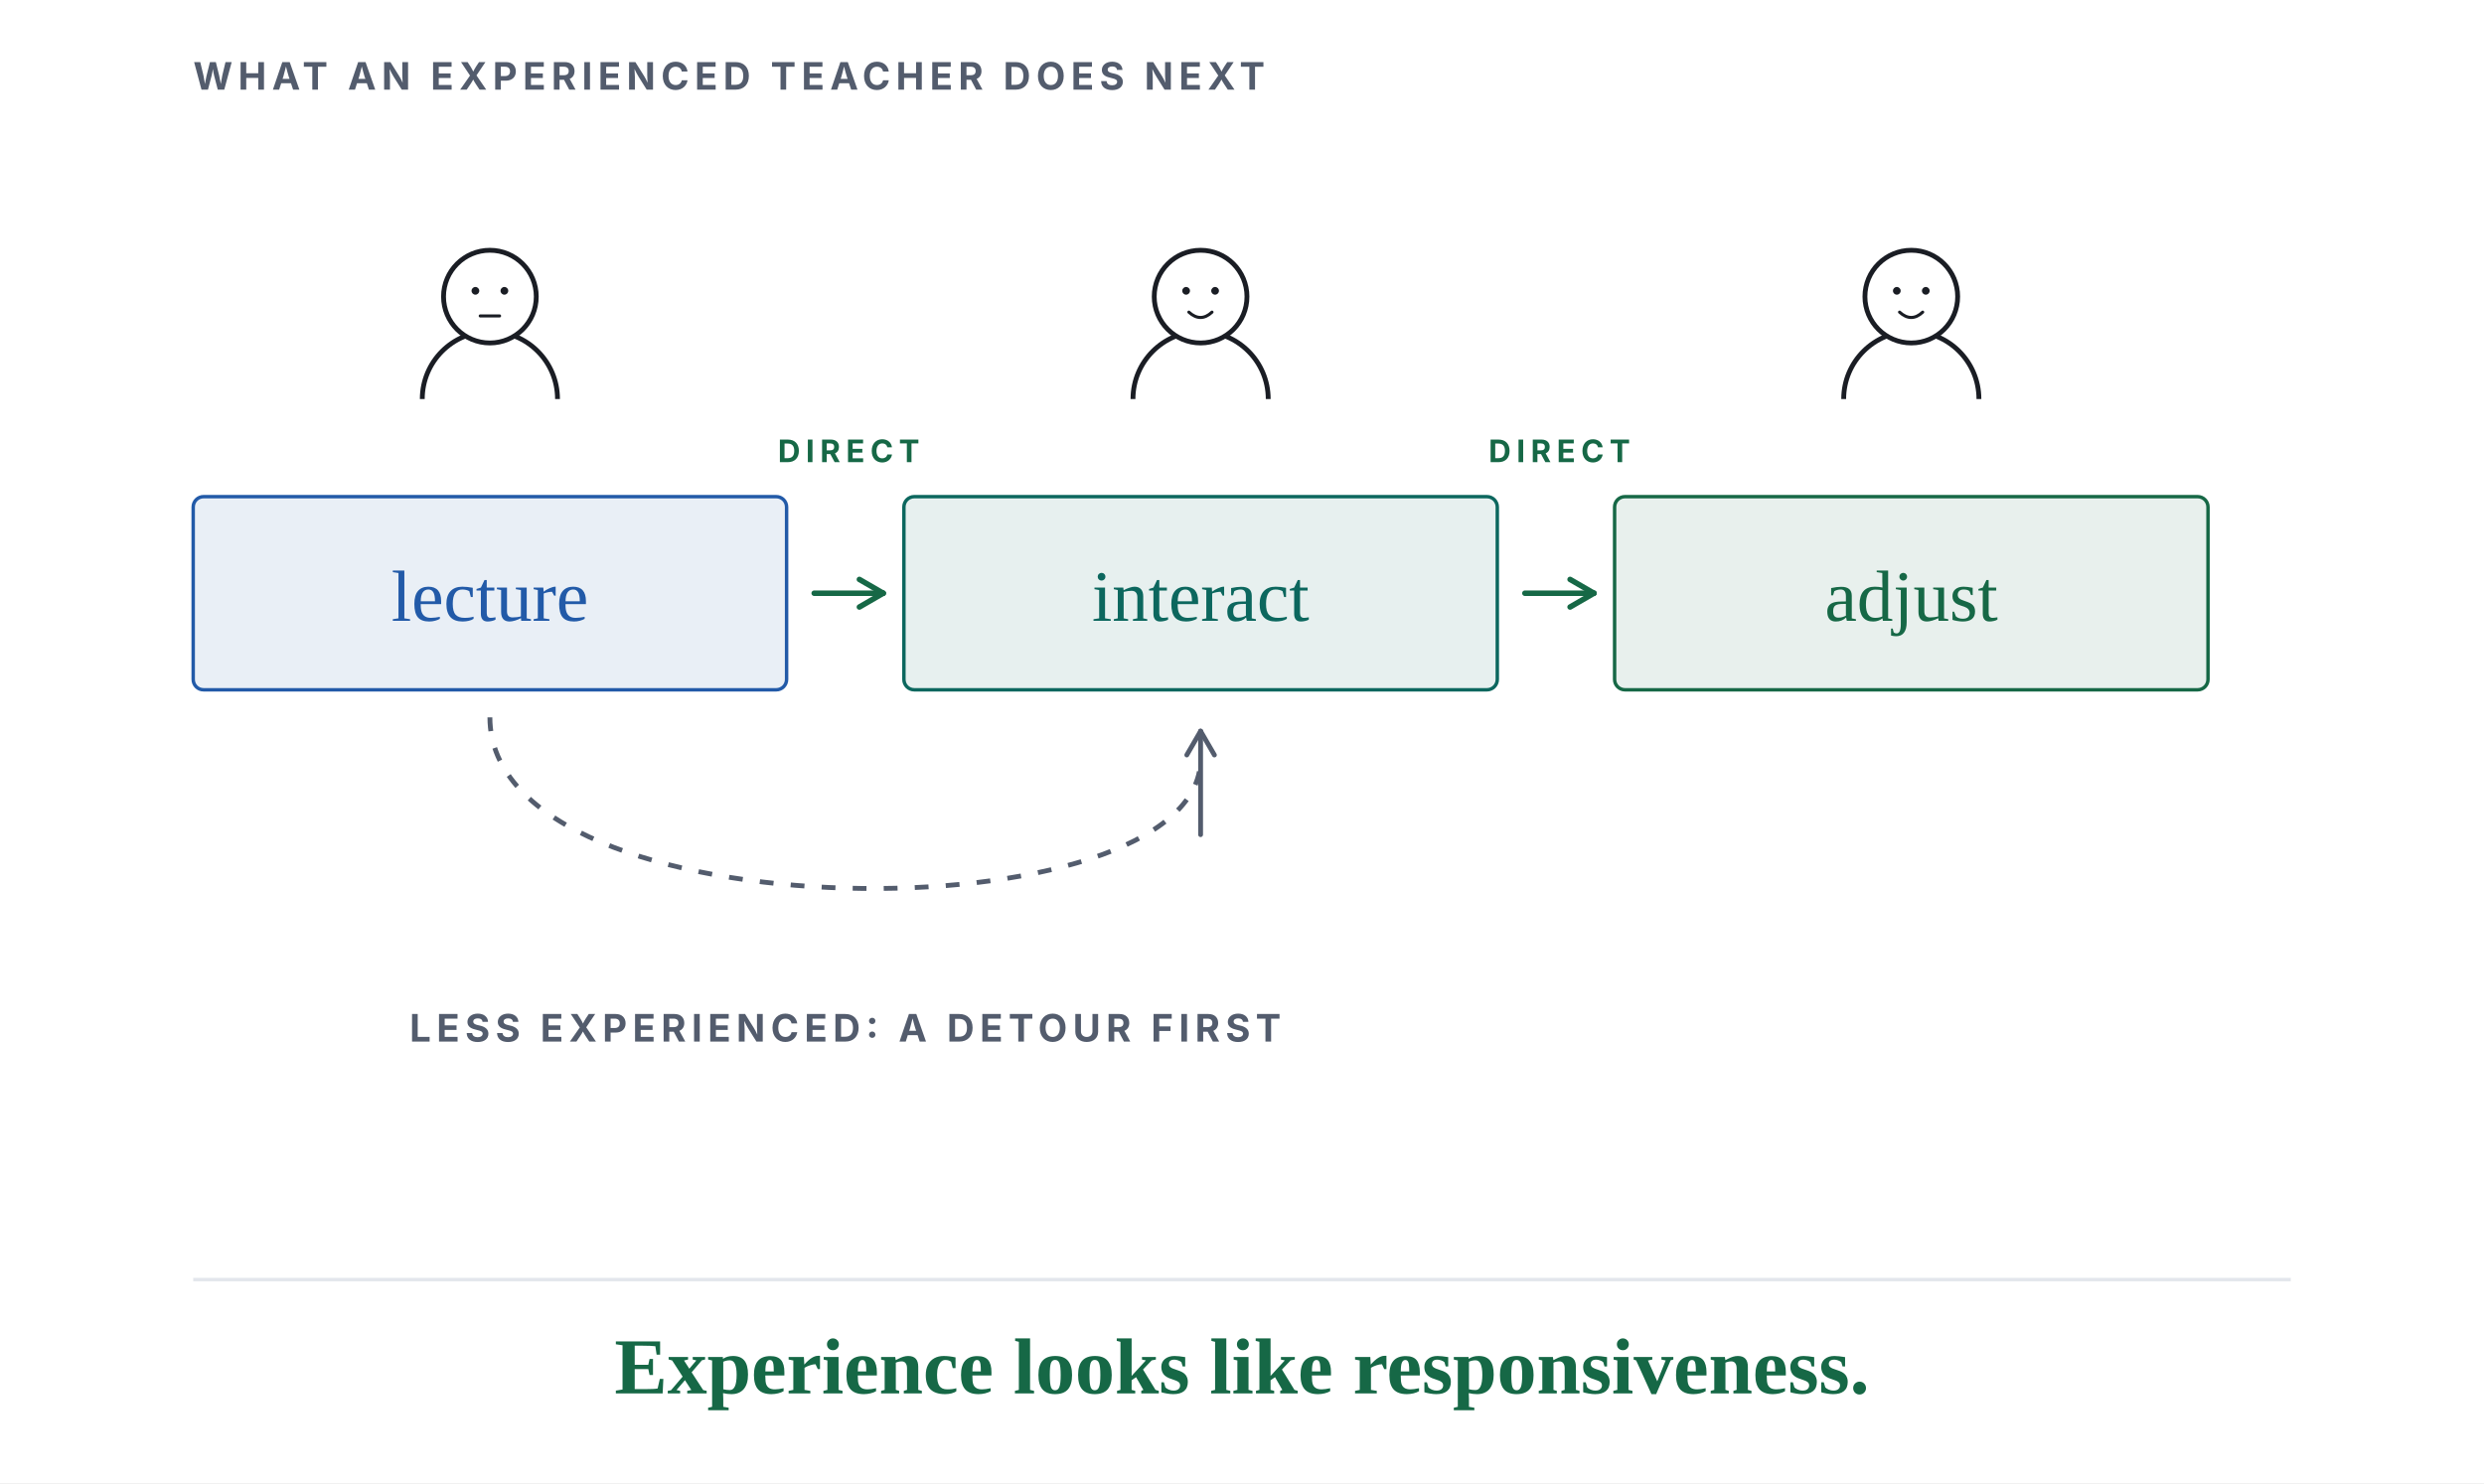
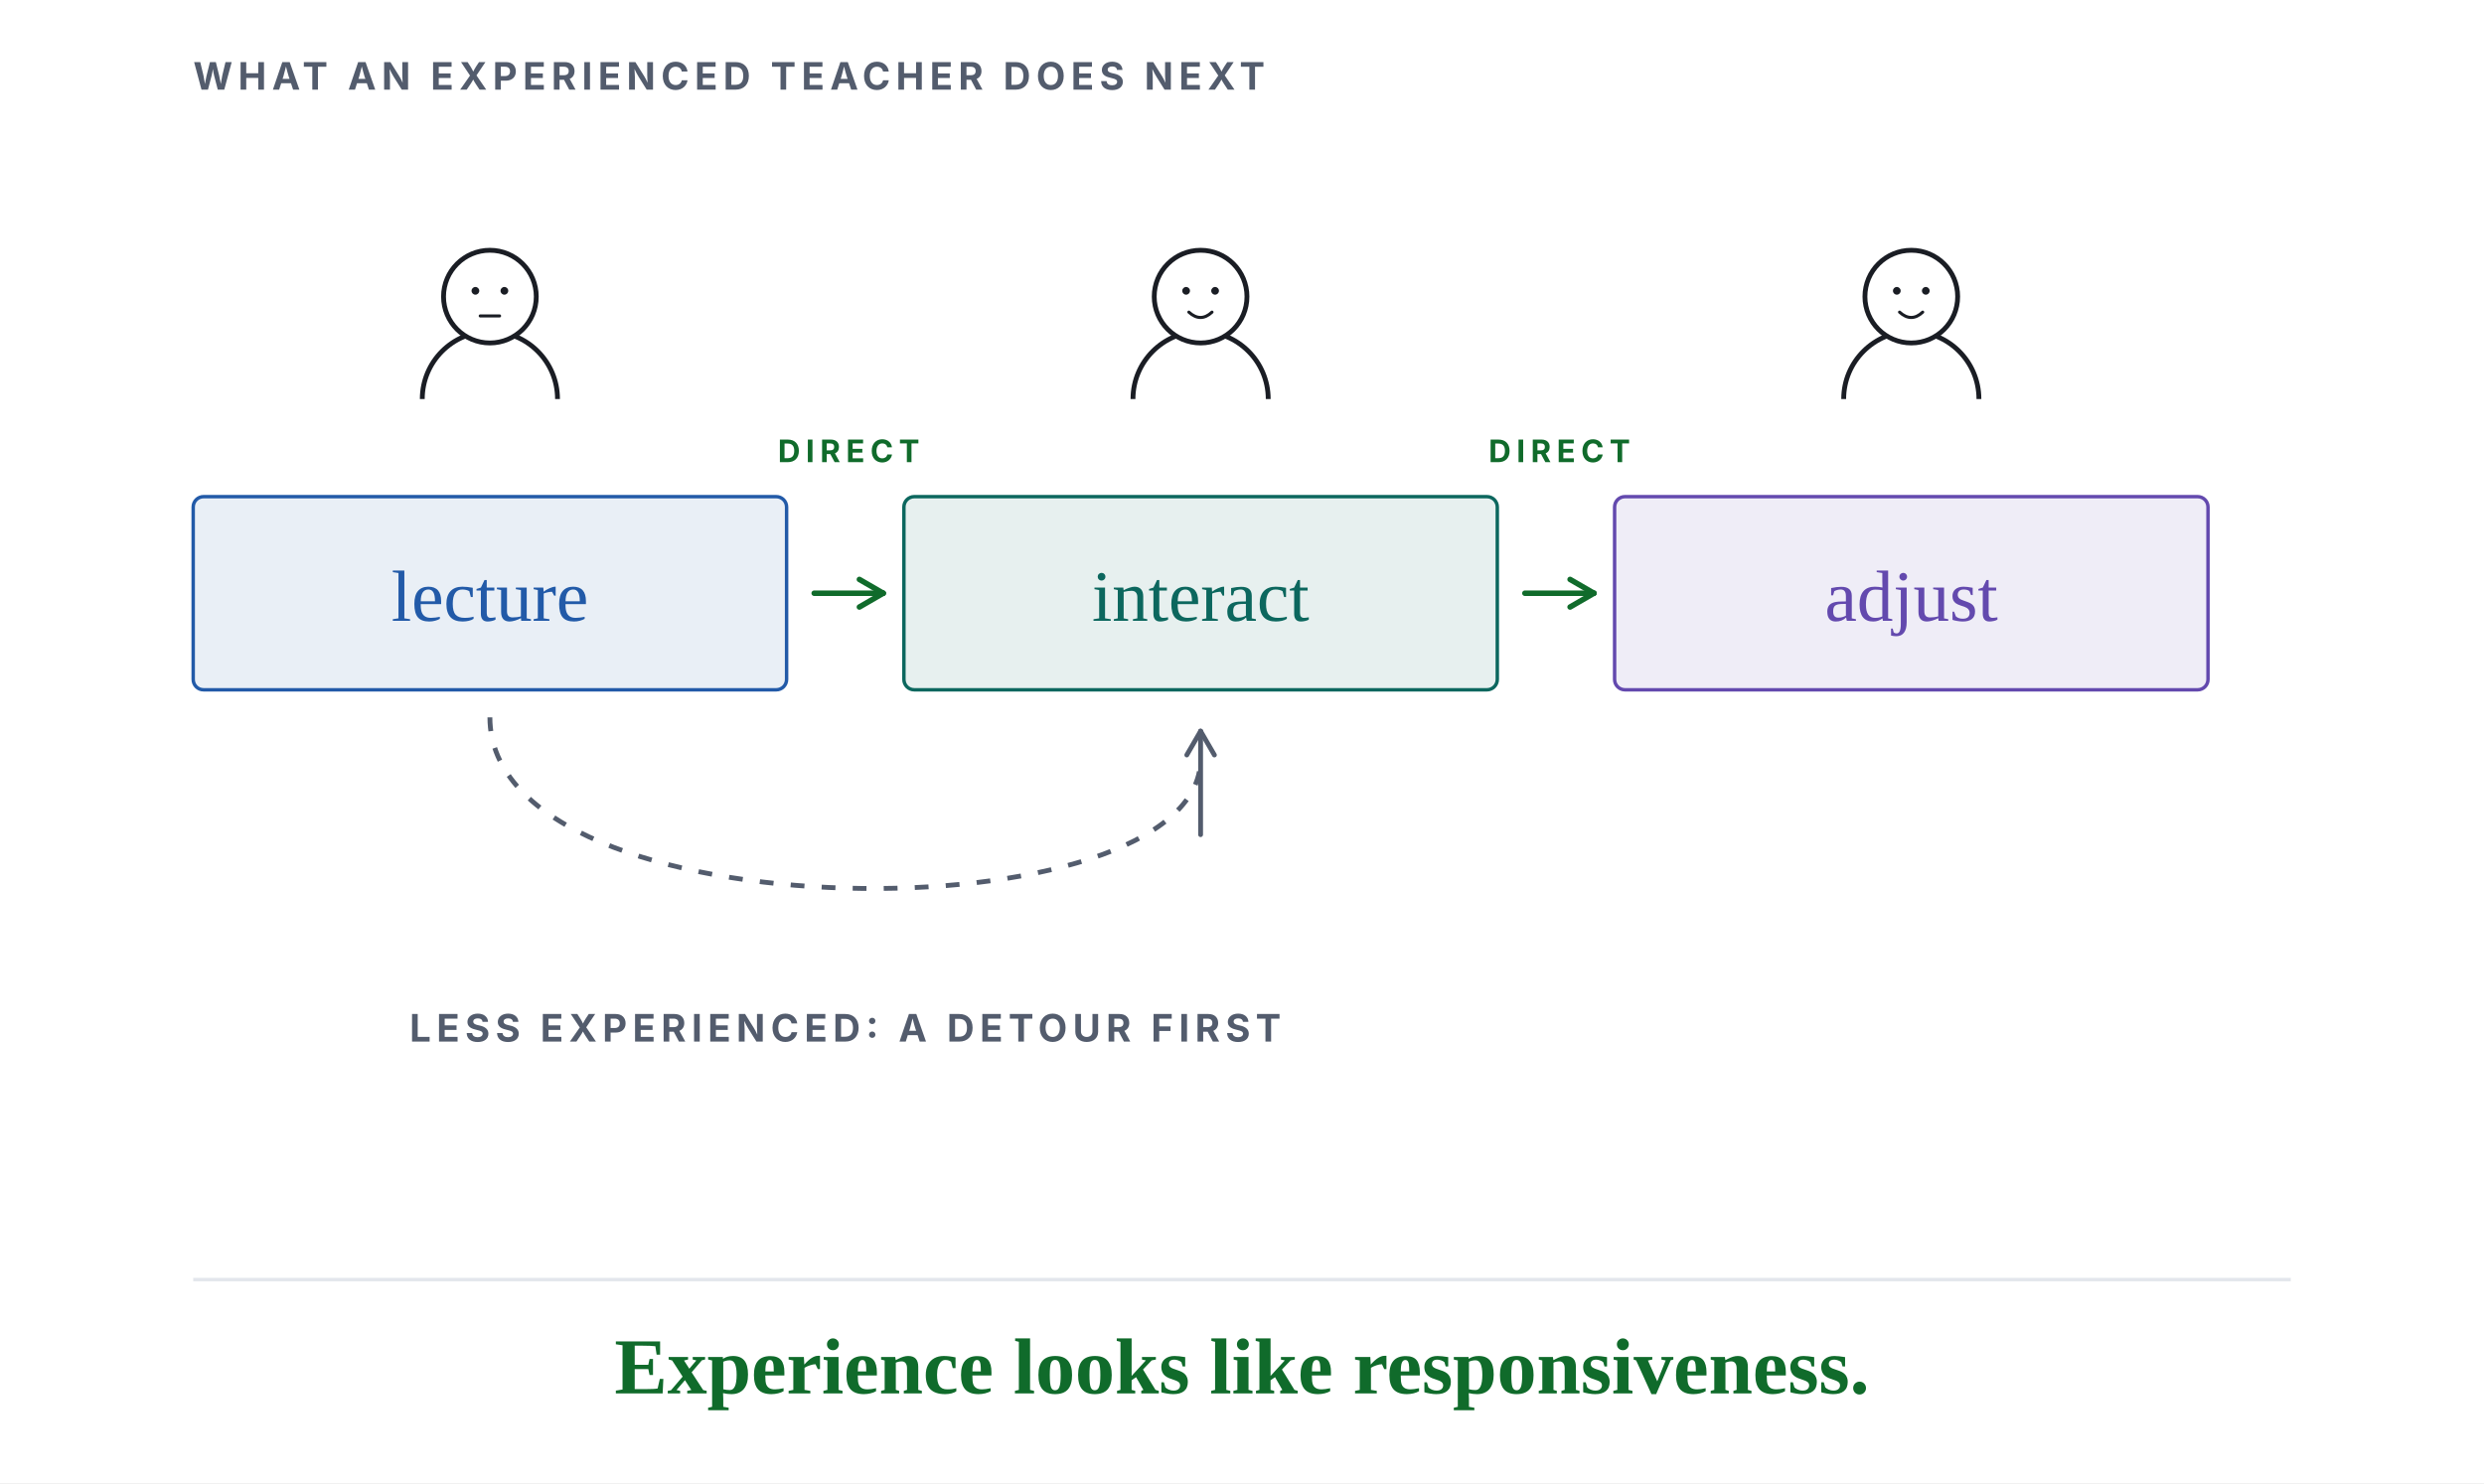
<svg xmlns="http://www.w3.org/2000/svg" class="wb" viewBox="0 0 720 430" role="img" aria-label="Experienced teachers moved directly from lecturing into student interaction and then into real-time instructional adjustment; less experienced teachers did not.">
  <rect width="720" height="430" fill="#ffffff" />
  <text x="56" y="26" text-anchor="start" font-family="Inter,-apple-system,'Helvetica Neue',system-ui,sans-serif" font-size="11" font-weight="700" fill="#535c6d" letter-spacing="1.6">WHAT AN EXPERIENCED TEACHER DOES NEXT</text>
  <path d="M122.4 115.7 a19.6 19.6 0 0 1 39.2 0" fill="#ffffff" stroke="#1a1d24" stroke-width="1.4" stroke-linecap="butt" stroke-linejoin="round" />
  <circle cx="142" cy="86" r="13.44" fill="#ffffff" stroke="#1a1d24" stroke-width="1.4" />
  <circle cx="137.8" cy="84.32" r="1.12" fill="#1a1d24" />
  <circle cx="146.2" cy="84.32" r="1.12" fill="#1a1d24" />
  <path d="M139.2 91.6 h5.6" fill="none" stroke="#1a1d24" stroke-width="0.896" stroke-linecap="round" stroke-linejoin="round" />
  <rect x="56" y="144" width="172" height="56" rx="3" fill="#225aa8" fill-opacity="0.1" />
  <rect x="56" y="144" width="172" height="56" rx="3" fill="none" stroke="#225aa8" stroke-width="1" />
  <text x="142" y="180" text-anchor="middle" font-family="Fraunces,Georgia,'Times New Roman',serif" font-size="21" font-weight="500" fill="#225aa8">lecture</text>
-   <path d="M236 172 L256 172" fill="none" stroke="#166846" stroke-width="1.6" stroke-linecap="round" stroke-linejoin="round" />
-   <path d="M256 172 l-6.9 4.0" fill="none" stroke="#166846" stroke-width="1.6" stroke-linecap="round" stroke-linejoin="round" />
-   <path d="M256 172 l-6.9 -4.0" fill="none" stroke="#166846" stroke-width="1.6" stroke-linecap="round" stroke-linejoin="round" />
-   <text x="246" y="134" text-anchor="middle" font-family="Inter,-apple-system,'Helvetica Neue',system-ui,sans-serif" font-size="9" font-weight="700" fill="#166846" letter-spacing="1.6">DIRECT</text>
+   <path d="M236 172 L256 172" fill="none" stroke="#106b2b" stroke-width="1.6" stroke-linecap="round" stroke-linejoin="round" />
+   <path d="M256 172 l-6.9 4.0" fill="none" stroke="#106b2b" stroke-width="1.6" stroke-linecap="round" stroke-linejoin="round" />
+   <path d="M256 172 l-6.9 -4.0" fill="none" stroke="#106b2b" stroke-width="1.6" stroke-linecap="round" stroke-linejoin="round" />
+   <text x="246" y="134" text-anchor="middle" font-family="Inter,-apple-system,'Helvetica Neue',system-ui,sans-serif" font-size="9" font-weight="700" fill="#106b2b" letter-spacing="1.6">DIRECT</text>
  <path d="M328.4 115.7 a19.6 19.6 0 0 1 39.2 0" fill="#ffffff" stroke="#1a1d24" stroke-width="1.4" stroke-linecap="butt" stroke-linejoin="round" />
  <circle cx="348" cy="86" r="13.44" fill="#ffffff" stroke="#1a1d24" stroke-width="1.4" />
  <circle cx="343.8" cy="84.32" r="1.12" fill="#1a1d24" />
  <circle cx="352.2" cy="84.32" r="1.12" fill="#1a1d24" />
  <path d="M344.6 90.5 q3.4 3.1 6.7 0" fill="none" stroke="#1a1d24" stroke-width="0.896" stroke-linecap="round" stroke-linejoin="round" />
  <rect x="262" y="144" width="172" height="56" rx="3" fill="#0c675e" fill-opacity="0.1" />
  <rect x="262" y="144" width="172" height="56" rx="3" fill="none" stroke="#0c675e" stroke-width="1" />
  <text x="348" y="180" text-anchor="middle" font-family="Fraunces,Georgia,'Times New Roman',serif" font-size="21" font-weight="500" fill="#0c675e">interact</text>
-   <path d="M442 172 L462 172" fill="none" stroke="#166846" stroke-width="1.6" stroke-linecap="round" stroke-linejoin="round" />
-   <path d="M462 172 l-6.9 4.0" fill="none" stroke="#166846" stroke-width="1.6" stroke-linecap="round" stroke-linejoin="round" />
-   <path d="M462 172 l-6.9 -4.0" fill="none" stroke="#166846" stroke-width="1.6" stroke-linecap="round" stroke-linejoin="round" />
-   <text x="452" y="134" text-anchor="middle" font-family="Inter,-apple-system,'Helvetica Neue',system-ui,sans-serif" font-size="9" font-weight="700" fill="#166846" letter-spacing="1.6">DIRECT</text>
+   <path d="M442 172 L462 172" fill="none" stroke="#106b2b" stroke-width="1.6" stroke-linecap="round" stroke-linejoin="round" />
+   <path d="M462 172 l-6.9 4.0" fill="none" stroke="#106b2b" stroke-width="1.6" stroke-linecap="round" stroke-linejoin="round" />
+   <path d="M462 172 l-6.9 -4.0" fill="none" stroke="#106b2b" stroke-width="1.6" stroke-linecap="round" stroke-linejoin="round" />
+   <text x="452" y="134" text-anchor="middle" font-family="Inter,-apple-system,'Helvetica Neue',system-ui,sans-serif" font-size="9" font-weight="700" fill="#106b2b" letter-spacing="1.6">DIRECT</text>
  <path d="M534.4 115.7 a19.6 19.6 0 0 1 39.2 0" fill="#ffffff" stroke="#1a1d24" stroke-width="1.4" stroke-linecap="butt" stroke-linejoin="round" />
  <circle cx="554" cy="86" r="13.44" fill="#ffffff" stroke="#1a1d24" stroke-width="1.4" />
  <circle cx="549.8" cy="84.32" r="1.12" fill="#1a1d24" />
  <circle cx="558.2" cy="84.32" r="1.12" fill="#1a1d24" />
  <path d="M550.6 90.5 q3.4 3.1 6.7 0" fill="none" stroke="#1a1d24" stroke-width="0.896" stroke-linecap="round" stroke-linejoin="round" />
-   <rect x="468" y="144" width="172" height="56" rx="3" fill="#166846" fill-opacity="0.1" />
-   <rect x="468" y="144" width="172" height="56" rx="3" fill="none" stroke="#166846" stroke-width="1" />
-   <text x="554" y="180" text-anchor="middle" font-family="Fraunces,Georgia,'Times New Roman',serif" font-size="21" font-weight="500" fill="#166846">adjust</text>
+   <rect x="468" y="144" width="172" height="56" rx="3" fill="#6349ae" fill-opacity="0.1" />
+   <rect x="468" y="144" width="172" height="56" rx="3" fill="none" stroke="#6349ae" stroke-width="1" />
+   <text x="554" y="180" text-anchor="middle" font-family="Fraunces,Georgia,'Times New Roman',serif" font-size="21" font-weight="500" fill="#6349ae">adjust</text>
  <path d="M142 208 C142 272 348 272 348 220" fill="none" stroke="#535c6d" stroke-width="1.4" stroke-linecap="butt" stroke-linejoin="round" stroke-dasharray="4 5" />
  <path d="M348 242 L348 212" fill="none" stroke="#535c6d" stroke-width="1.4" stroke-linecap="round" stroke-linejoin="round" />
  <path d="M348 212 l4.0 6.9" fill="none" stroke="#535c6d" stroke-width="1.4" stroke-linecap="round" stroke-linejoin="round" />
  <path d="M348 212 l-4.0 6.9" fill="none" stroke="#535c6d" stroke-width="1.4" stroke-linecap="round" stroke-linejoin="round" />
  <text x="245" y="302" text-anchor="middle" font-family="Inter,-apple-system,'Helvetica Neue',system-ui,sans-serif" font-size="11" font-weight="700" fill="#535c6d" letter-spacing="1.6">LESS EXPERIENCED: A DETOUR FIRST</text>
  <path d="M56 371 H664" fill="none" stroke="#e3e6ec" stroke-width="1" stroke-linecap="butt" stroke-linejoin="round" />
-   <text x="360.0" y="404" text-anchor="middle" font-family="Fraunces,Georgia,'Times New Roman',serif" font-size="23" font-weight="600" fill="#166846">Experience looks like responsiveness.</text>
+   <text x="360.0" y="404" text-anchor="middle" font-family="Fraunces,Georgia,'Times New Roman',serif" font-size="23" font-weight="600" fill="#106b2b">Experience looks like responsiveness.</text>
</svg>
